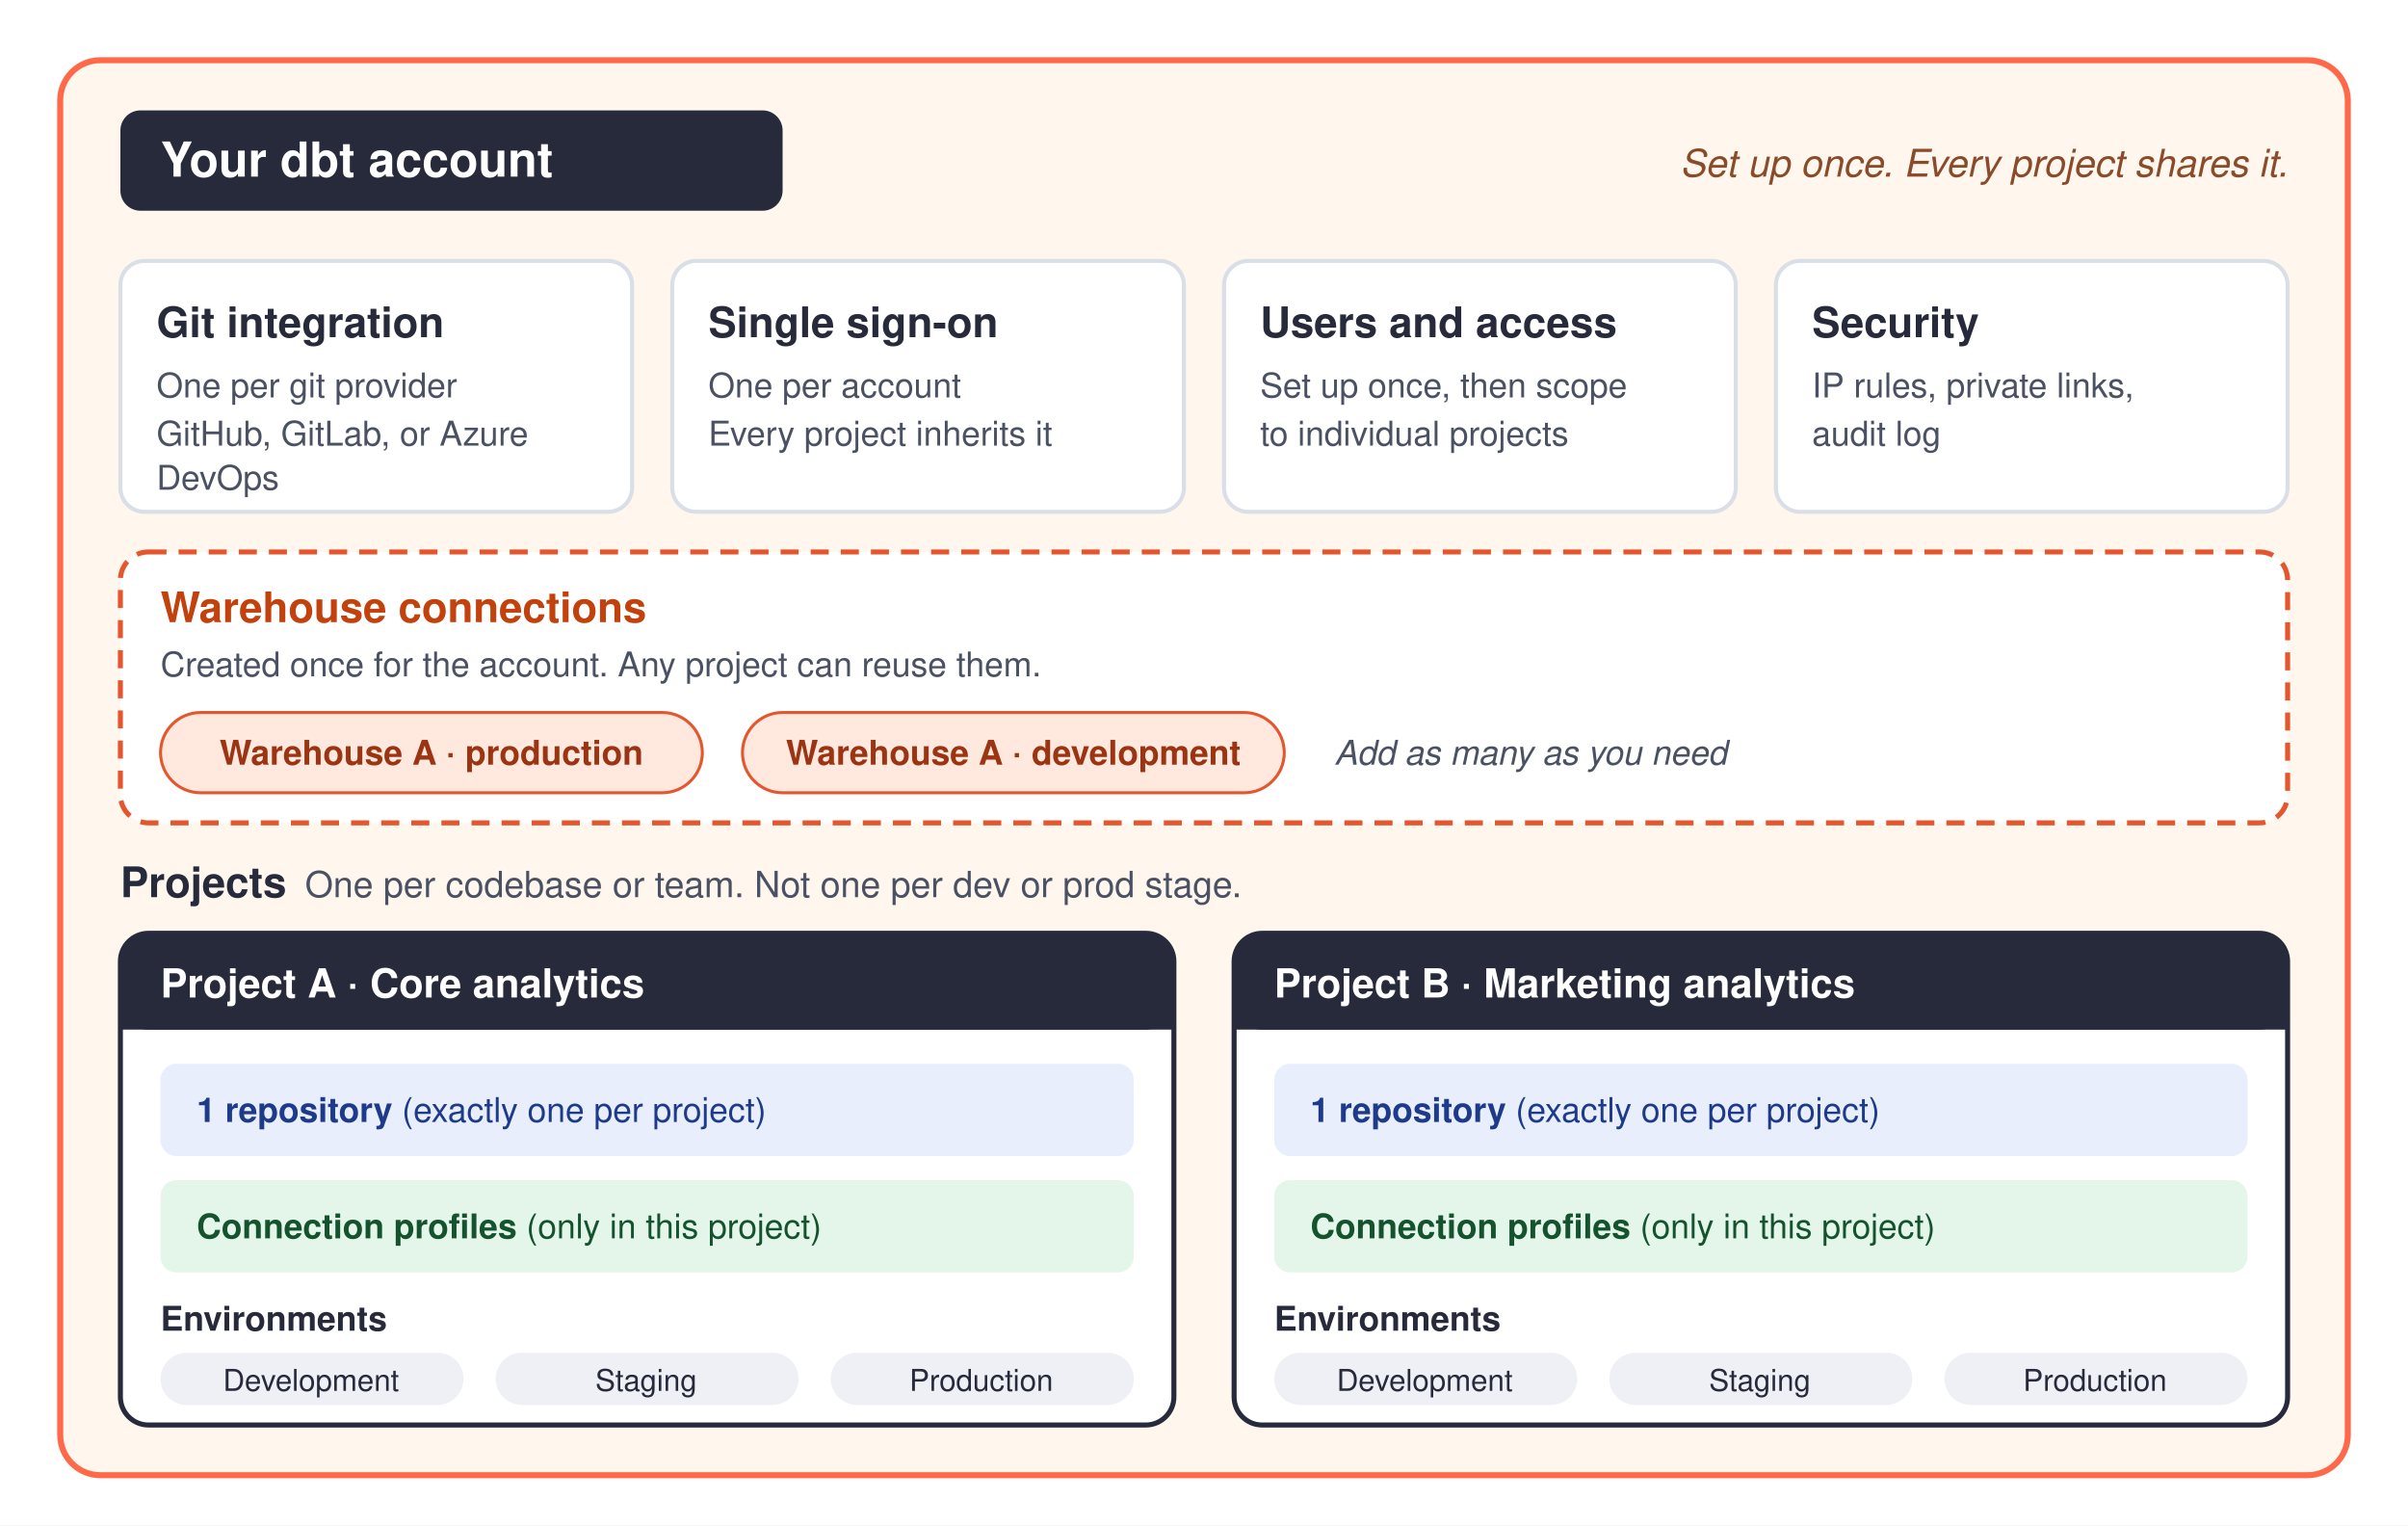
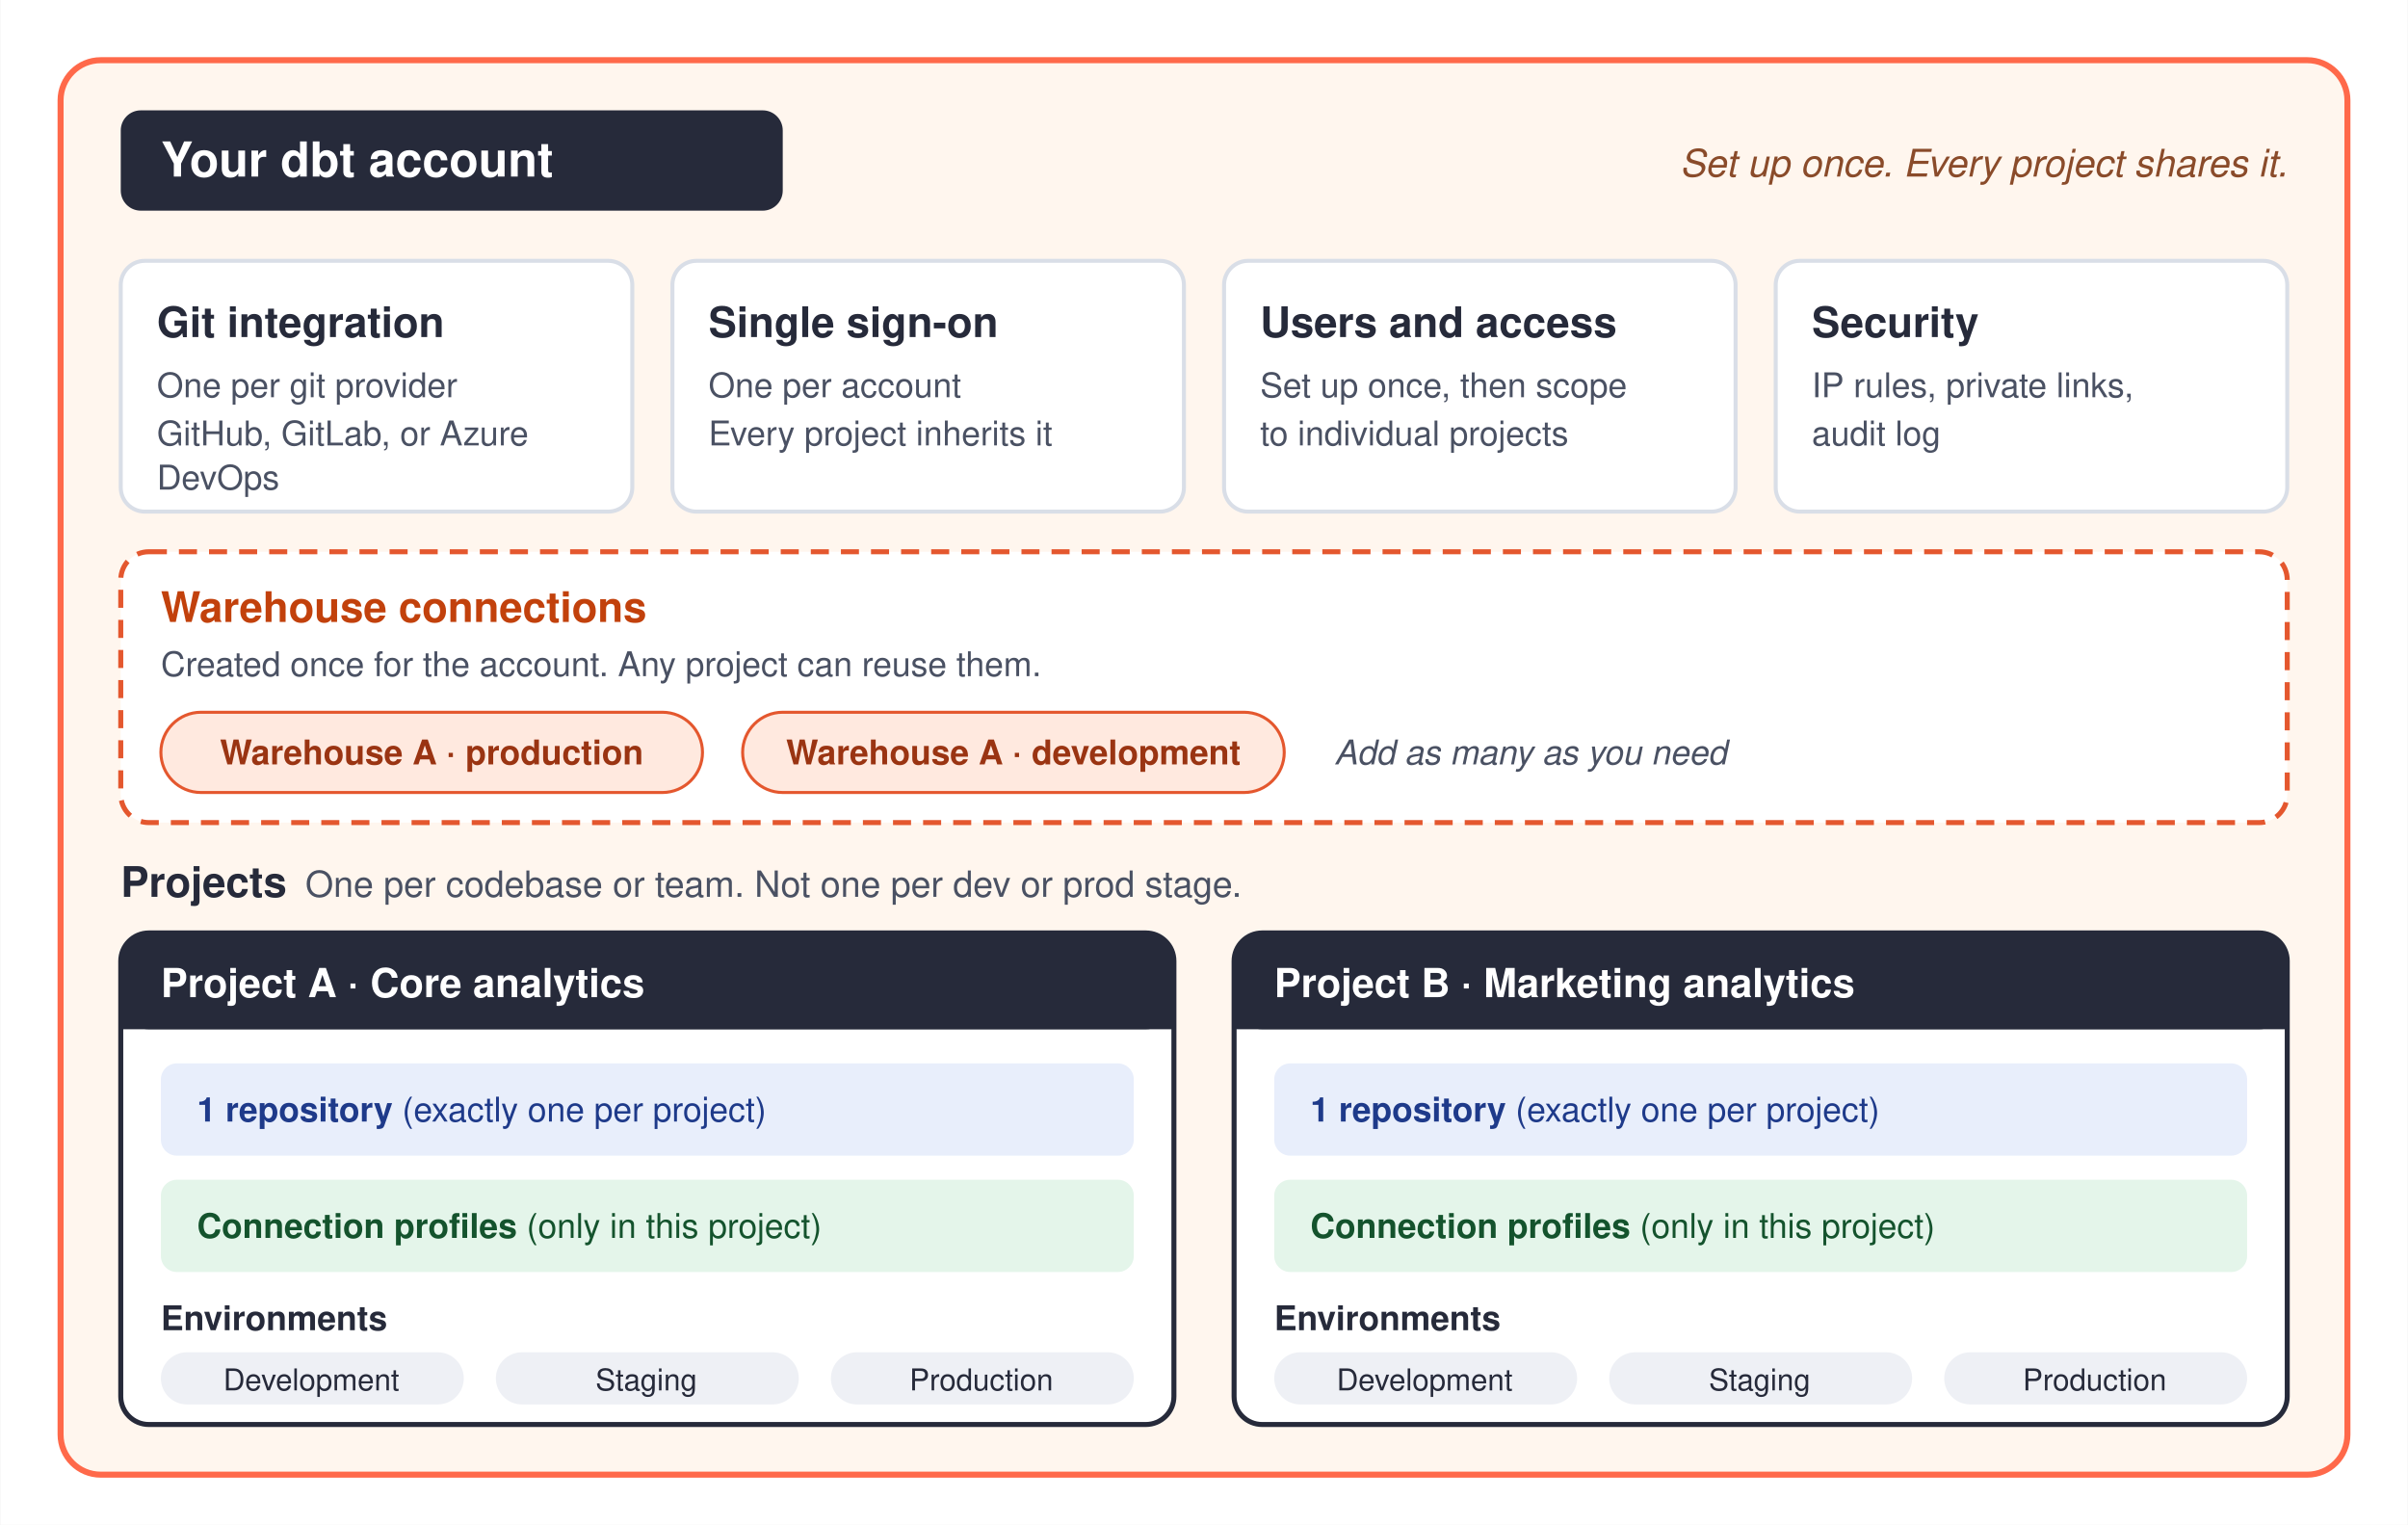
- <svg xmlns="http://www.w3.org/2000/svg" viewBox="0 0 1200 760" font-family="-apple-system, BlinkMacSystemFont, 'Segoe UI', Helvetica, Arial, sans-serif">
+ <svg xmlns="http://www.w3.org/2000/svg" width="1600" height="1013" viewBox="0 0 1200 760" font-family="-apple-system, BlinkMacSystemFont, 'Segoe UI', Helvetica, Arial, sans-serif">
  <rect width="1200" height="760" fill="#FFFFFF" />
  <rect x="30" y="30" width="1140" height="705" rx="20" fill="#FFF6EE" stroke="#FF694A" stroke-width="3" />
  <rect x="60" y="55" width="330" height="50" rx="10" fill="#262A3A" />
  <text x="80" y="88" font-size="24" font-weight="700" fill="#FFFFFF">Your dbt account</text>
  <text x="1140" y="88" font-size="19" font-style="italic" fill="#8A4B2A" text-anchor="end">Set up once. Every project shares it.</text>
  <g>
    <rect x="60" y="130" width="255" height="125" rx="12" fill="#FFFFFF" stroke="#D9DEE7" stroke-width="2" />
    <text x="78" y="168" font-size="21" font-weight="700" fill="#262A3A">Git integration</text>
    <text x="78" y="198" font-size="17" fill="#4A5163">One per git provider</text>
    <text x="78" y="222" font-size="17" fill="#4A5163">GitHub, GitLab, or Azure</text>
    <text x="78" y="244" font-size="17" fill="#4A5163">DevOps</text>
    <rect x="335" y="130" width="255" height="125" rx="12" fill="#FFFFFF" stroke="#D9DEE7" stroke-width="2" />
    <text x="353" y="168" font-size="21" font-weight="700" fill="#262A3A">Single sign-on</text>
    <text x="353" y="198" font-size="17" fill="#4A5163">One per account</text>
    <text x="353" y="222" font-size="17" fill="#4A5163">Every project inherits it</text>
    <rect x="610" y="130" width="255" height="125" rx="12" fill="#FFFFFF" stroke="#D9DEE7" stroke-width="2" />
    <text x="628" y="168" font-size="21" font-weight="700" fill="#262A3A">Users and access</text>
    <text x="628" y="198" font-size="17" fill="#4A5163">Set up once, then scope</text>
    <text x="628" y="222" font-size="17" fill="#4A5163">to individual projects</text>
    <rect x="885" y="130" width="255" height="125" rx="12" fill="#FFFFFF" stroke="#D9DEE7" stroke-width="2" />
    <text x="903" y="168" font-size="21" font-weight="700" fill="#262A3A">Security</text>
    <text x="903" y="198" font-size="17" fill="#4A5163">IP rules, private links,</text>
    <text x="903" y="222" font-size="17" fill="#4A5163">audit log</text>
  </g>
  <rect x="60" y="275" width="1080" height="135" rx="14" fill="#FFFFFF" stroke="#E4572E" stroke-width="2.5" stroke-dasharray="9 6" />
  <text x="80" y="310" font-size="21" font-weight="700" fill="#C2410C">Warehouse connections</text>
  <text x="80" y="337" font-size="17" fill="#4A5163">Created once for the account. Any project can reuse them.</text>
  <rect x="80" y="355" width="270" height="40" rx="20" fill="#FFE9DF" stroke="#E4572E" stroke-width="1.5" />
  <text x="215" y="381" font-size="17" font-weight="600" fill="#9A3412" text-anchor="middle">Warehouse A · production</text>
  <rect x="370" y="355" width="270" height="40" rx="20" fill="#FFE9DF" stroke="#E4572E" stroke-width="1.5" />
  <text x="505" y="381" font-size="17" font-weight="600" fill="#9A3412" text-anchor="middle">Warehouse A · development</text>
  <text x="665" y="381" font-size="17" font-style="italic" fill="#4A5163">Add as many as you need</text>
  <text x="60" y="447" font-size="21" font-weight="700" fill="#262A3A">Projects</text>
  <text x="152" y="447" font-size="18" fill="#4A5163">One per codebase or team. Not one per dev or prod stage.</text>
  <rect x="60" y="465" width="525" height="245" rx="14" fill="#FFFFFF" stroke="#262A3A" stroke-width="2.5" />
  <rect x="60" y="465" width="525" height="48" rx="14" fill="#262A3A" />
  <rect x="60" y="490" width="525" height="23" fill="#262A3A" />
  <text x="80" y="497" font-size="20" font-weight="700" fill="#FFFFFF">Project A · Core analytics</text>
  <rect x="80" y="530" width="485" height="46" rx="8" fill="#E8EEFB" />
  <text x="98" y="559" font-size="17" fill="#1E3A8A">
    <tspan font-weight="700">1 repository</tspan> (exactly one per project)</text>
  <rect x="80" y="588" width="485" height="46" rx="8" fill="#E4F5EA" />
  <text x="98" y="617" font-size="17" fill="#14532D">
    <tspan font-weight="700">Connection profiles</tspan> (only in this project)</text>
  <text x="80" y="663" font-size="17" font-weight="700" fill="#262A3A">Environments</text>
  <rect x="80" y="674" width="151" height="26" rx="13" fill="#EEF0F5" />
  <text x="155" y="693" font-size="15" fill="#262A3A" text-anchor="middle">Development</text>
  <rect x="247" y="674" width="151" height="26" rx="13" fill="#EEF0F5" />
  <text x="322" y="693" font-size="15" fill="#262A3A" text-anchor="middle">Staging</text>
  <rect x="414" y="674" width="151" height="26" rx="13" fill="#EEF0F5" />
  <text x="489" y="693" font-size="15" fill="#262A3A" text-anchor="middle">Production</text>
  <rect x="615" y="465" width="525" height="245" rx="14" fill="#FFFFFF" stroke="#262A3A" stroke-width="2.5" />
  <rect x="615" y="465" width="525" height="48" rx="14" fill="#262A3A" />
  <rect x="615" y="490" width="525" height="23" fill="#262A3A" />
  <text x="635" y="497" font-size="20" font-weight="700" fill="#FFFFFF">Project B · Marketing analytics</text>
  <rect x="635" y="530" width="485" height="46" rx="8" fill="#E8EEFB" />
  <text x="653" y="559" font-size="17" fill="#1E3A8A">
    <tspan font-weight="700">1 repository</tspan> (exactly one per project)</text>
  <rect x="635" y="588" width="485" height="46" rx="8" fill="#E4F5EA" />
  <text x="653" y="617" font-size="17" fill="#14532D">
    <tspan font-weight="700">Connection profiles</tspan> (only in this project)</text>
  <text x="635" y="663" font-size="17" font-weight="700" fill="#262A3A">Environments</text>
  <rect x="635" y="674" width="151" height="26" rx="13" fill="#EEF0F5" />
  <text x="710" y="693" font-size="15" fill="#262A3A" text-anchor="middle">Development</text>
  <rect x="802" y="674" width="151" height="26" rx="13" fill="#EEF0F5" />
  <text x="877" y="693" font-size="15" fill="#262A3A" text-anchor="middle">Staging</text>
  <rect x="969" y="674" width="151" height="26" rx="13" fill="#EEF0F5" />
  <text x="1044" y="693" font-size="15" fill="#262A3A" text-anchor="middle">Production</text>
</svg>
